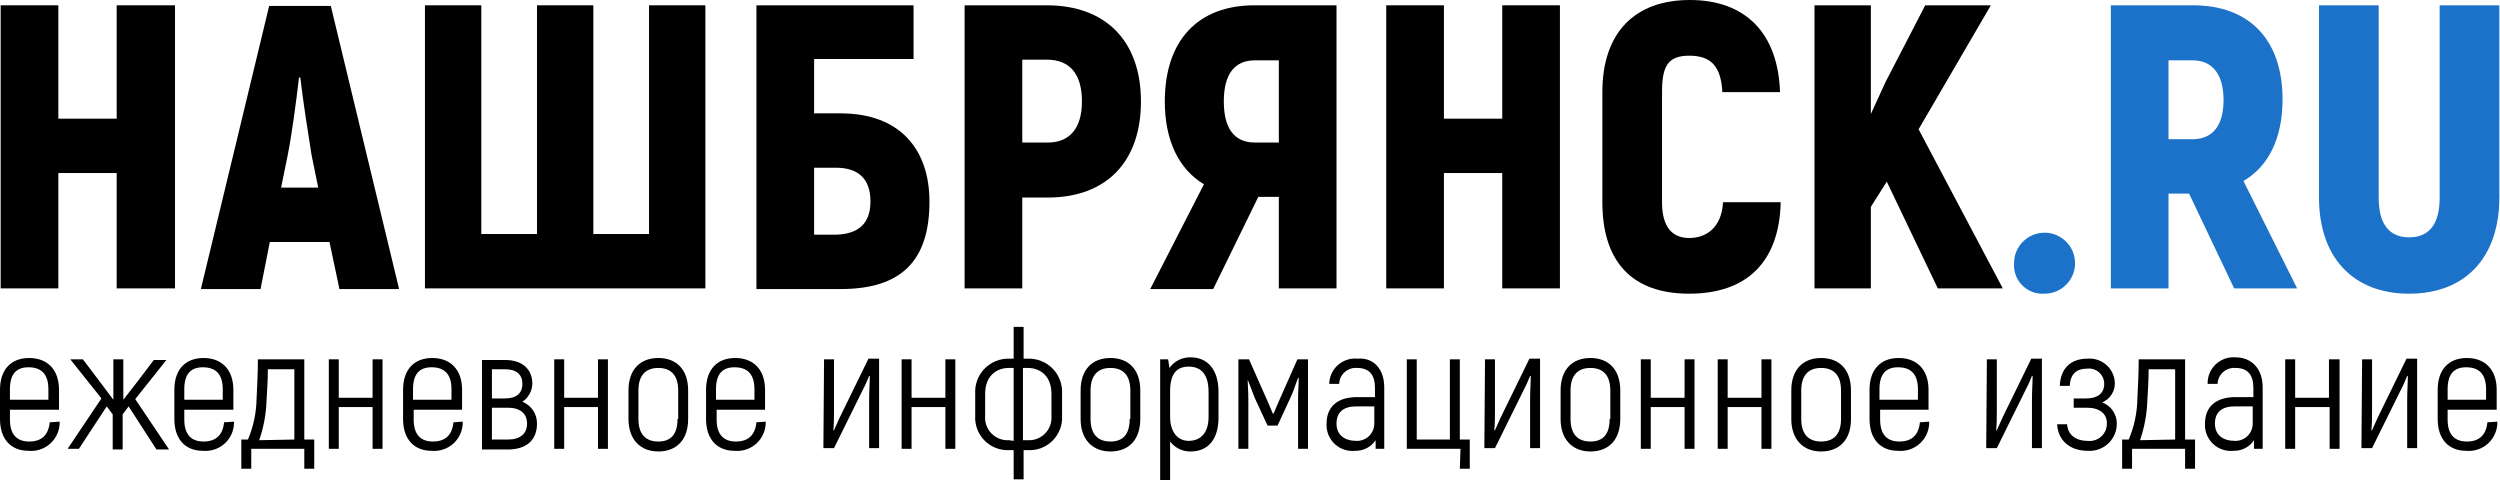
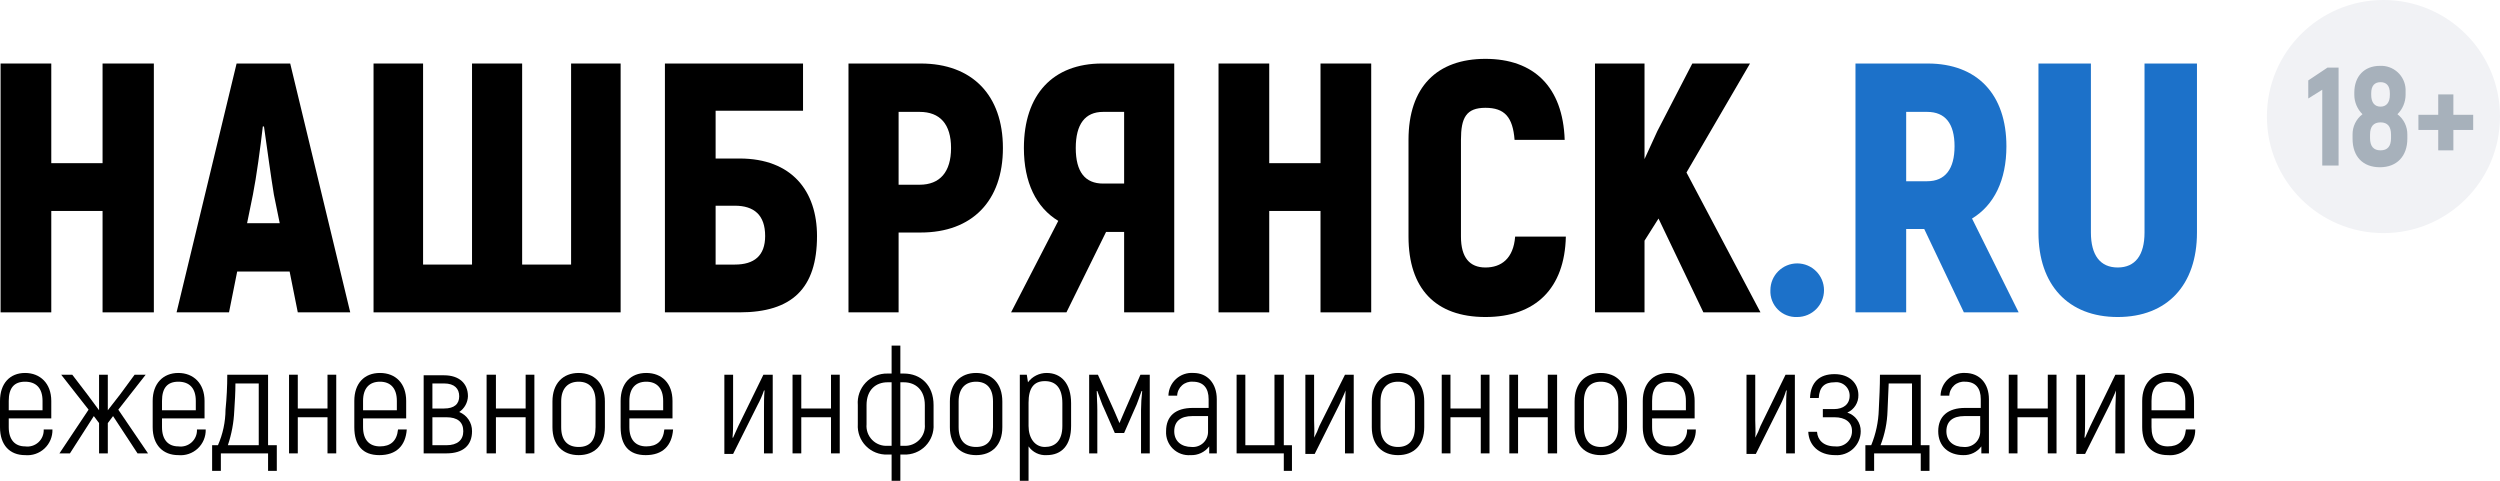
- <svg xmlns="http://www.w3.org/2000/svg" viewBox="0 0 377.1 72.4">
-   <path d="M94.2,223.9v42.7H85.4V249.2H76.6v17.4H67.9V223.9h8.7V241h8.8V223.9Z" transform="translate(-67.8 -223.1)" />
-   <path d="M117.5,259.6h-9l-1.4,7.1h-9l10.3-42.7h9.3l10.3,42.7h-9Zm-1.7-8.2-1-4.9c-.5-3.1-1.3-8.2-1.7-11.7h-.2c-.4,3.5-1.1,8.7-1.7,11.7l-1,4.9Z" transform="translate(-67.8 -223.1)" />
-   <path d="M131.9,223.9h8.5v34.5h8.4V223.9h8.5v34.5h8.4V223.9h8.5v42.7H131.9Z" transform="translate(-67.8 -223.1)" />
-   <path d="M208,253.5c0,9-4.3,13.2-13.4,13.2H181.9V223.9h23.7V232h-15v8.2h4C203.7,240.2,208,245.8,208,253.5Zm-8.9,0c0-3.5-1.9-5.1-5.2-5.1h-3.3v10.1h3.3C197.2,258.4,199.1,256.9,199.1,253.5Z" transform="translate(-67.8 -223.1)" />
-   <path d="M239.9,238.4c0,9.1-5.2,14.5-14.1,14.5H222v13.7h-8.7V223.9h12.4C234.6,223.9,239.9,229.3,239.9,238.4Zm-8.9,0c0-4.1-1.8-6.3-5.3-6.3H222v12.5h3.6C229.1,244.7,231,242.5,231,238.4Z" transform="translate(-67.8 -223.1)" />
-   <path d="M249.4,250.9c-3.8-2.3-5.9-6.6-5.9-12.5,0-9.2,5-14.5,13.5-14.5h12.4v42.7h-8.7V252.8h-3.1l-6.8,13.9h-9.5Zm11.3-6.3V232.2h-3.6c-3.1,0-4.7,2.1-4.7,6.2s1.6,6.2,4.7,6.2Z" transform="translate(-67.8 -223.1)" />
-   <path d="M303.1,223.9v42.7h-8.7V249.2h-8.8v17.4h-8.7V223.9h8.7V241h8.8V223.9Z" transform="translate(-67.8 -223.1)" />
-   <path d="M309.5,253.6V237c0-9,4.9-13.9,13.2-13.9s13.3,4.9,13.6,13.9h-8.7c-.2-3.9-1.7-5.5-5-5.5s-4.1,1.7-4.1,5.5v16.6c0,3.7,1.5,5.4,4.1,5.4s4.9-1.6,5.1-5.4h8.7c-.2,9-5.1,13.8-13.8,13.8S309.5,262.5,309.5,253.6Z" transform="translate(-67.8 -223.1)" />
-   <path d="M352.4,250.5l-2.4,3.8v12.3h-8.5V223.9H350v16.4l2.2-4.8,6-11.6h9.9l-10.9,18.7,12.7,24h-9.8Z" transform="translate(-67.8 -223.1)" />
-   <path d="M371.6,262.8a4.6,4.6,0,1,1,4.6,4.6A4.3,4.3,0,0,1,371.6,262.8Z" transform="translate(-67.8 -223.1)" fill="#1c71c9" />
-   <path d="M398,252.3h-3.1v14.3h-8.7V223.9h12.4c8.5,0,13.5,5.2,13.5,14.2,0,5.8-2.1,10.1-5.9,12.3l8.1,16.2h-9.5Zm-3.1-8.2h3.6c3.1,0,4.7-2.1,4.7-5.9s-1.6-6-4.7-6h-3.6Z" transform="translate(-67.8 -223.1)" fill="#1c71c9" />
-   <path d="M417.6,252.9v-29h9v29c0,3.9,1.5,6,4.6,6s4.6-2.1,4.6-6v-29h9v29c0,9-5.1,14.5-13.6,14.5S417.6,261.9,417.6,252.9Z" transform="translate(-67.8 -223.1)" fill="#1c71c9" />
-   <path d="M76.8,286.7a4.3,4.3,0,0,1-4.7,4.4c-2.6,0-4.3-1.7-4.3-4.8v-4.4c0-3.1,1.7-4.8,4.4-4.8s4.5,1.7,4.5,4.8v3H69.3v1.5c0,2.3,1.1,3.3,2.9,3.3s2.9-.9,3.1-2.9Zm-7.5-4.9v1.6h5.8v-1.6c0-2.3-1.1-3.3-3-3.3S69.3,279.6,69.3,281.8Z" transform="translate(-67.8 -223.1)" />
-   <path d="M87.2,284.4l-.9,1.2v5.3H84.8v-5.3l-.9-1.2-4.2,6.4H78l5.1-7.6-4.7-5.9h1.9l2.5,3.3,2.1,2.8v-6.1h1.5v6.1l2.1-2.7,2.5-3.3h1.9l-4.7,5.9,5.1,7.6H91.4Z" transform="translate(-67.8 -223.1)" />
-   <path d="M103.1,286.7a4.3,4.3,0,0,1-4.7,4.4c-2.6,0-4.3-1.7-4.3-4.8v-4.4c0-3.1,1.7-4.8,4.4-4.8s4.5,1.7,4.5,4.8v3H95.6v1.5c0,2.3,1.1,3.3,2.9,3.3s2.9-.9,3.1-2.9Zm-7.5-4.9v1.6h5.8v-1.6c0-2.3-1.1-3.3-3-3.3S95.6,279.6,95.6,281.8Z" transform="translate(-67.8 -223.1)" />
-   <path d="M104.2,289.4h1a16.4,16.4,0,0,0,1.3-6.1c.1-2,.2-4,.2-6h7v12.1h1.5v4.4h-1.5v-3h-8v3h-1.5Zm8,0V278.8h-4c0,1.6-.1,3.2-.2,4.8a20.2,20.2,0,0,1-1.1,5.9Z" transform="translate(-67.8 -223.1)" />
-   <path d="M125.5,277.3v13.5H124v-6.3h-5.1v6.3h-1.5V277.3h1.5v5.8H124v-5.8Z" transform="translate(-67.8 -223.1)" />
-   <path d="M137.6,286.7a4.3,4.3,0,0,1-4.7,4.4c-2.6,0-4.3-1.7-4.3-4.8v-4.4c0-3.1,1.7-4.8,4.4-4.8s4.5,1.7,4.5,4.8v3h-7.3v1.5c0,2.3,1.1,3.3,2.9,3.3s2.9-.9,3.1-2.9Zm-7.5-4.9v1.6h5.8v-1.6c0-2.3-1.1-3.3-3-3.3S130.1,279.6,130.1,281.8Z" transform="translate(-67.8 -223.1)" />
-   <path d="M148.8,287c0,2.4-1.5,3.9-4.4,3.9h-3.9V277.4H144c2.6,0,4.1,1.4,4.1,3.6a3.4,3.4,0,0,1-1.5,2.7A3.5,3.5,0,0,1,148.8,287Zm-6.8-3.8h2c1.7,0,2.6-.8,2.6-2.2s-.9-2.2-2.6-2.2h-2Zm5.3,3.8c0-1.5-1-2.4-2.9-2.4H142v4.8h2.4C146.3,289.4,147.3,288.5,147.3,287Z" transform="translate(-67.8 -223.1)" />
-   <path d="M159.5,277.3v13.5H158v-6.3h-5.1v6.3h-1.5V277.3h1.5v5.8H158v-5.8Z" transform="translate(-67.8 -223.1)" />
-   <path d="M162.6,286.3v-4.3c0-3.2,1.8-4.9,4.5-4.9s4.5,1.7,4.5,4.9v4.3c0,3.2-1.8,4.9-4.5,4.9S162.6,289.4,162.6,286.3Zm7.5,0v-4.3c0-2.3-1.1-3.4-3-3.4s-3,1.1-3,3.4v4.3c0,2.3,1.1,3.4,3,3.4S170,288.6,170,286.3Z" transform="translate(-67.8 -223.1)" />
-   <path d="M183.3,286.7a4.3,4.3,0,0,1-4.7,4.4c-2.6,0-4.3-1.7-4.3-4.8v-4.4c0-3.1,1.7-4.8,4.4-4.8s4.5,1.7,4.5,4.8v3h-7.3v1.5c0,2.3,1.1,3.3,2.9,3.3s2.9-.9,3.1-2.9Zm-7.5-4.9v1.6h5.8v-1.6c0-2.3-1.1-3.3-3-3.3S175.8,279.6,175.8,281.8Z" transform="translate(-67.8 -223.1)" />
-   <path d="M192.1,277.3h1.5v7.7c0,1,0,2-.1,3h.1l.9-2,4.3-8.8h1.6v13.5h-1.5v-7.3c0-1.4.1-2.5.1-3.6h-.1a21.4,21.4,0,0,1-1.1,2.4l-4.2,8.5h-1.6Z" transform="translate(-67.8 -223.1)" />
-   <path d="M211.9,277.3v13.5h-1.5v-6.3h-5.1v6.3h-1.5V277.3h1.5v5.8h5.1v-5.8Z" transform="translate(-67.8 -223.1)" />
-   <path d="M228,282.5v3.3a4.9,4.9,0,0,1-5.1,5.2h-.7v4.4h-1.5V291h-.7a4.9,4.9,0,0,1-5.1-5.2v-3.3a5,5,0,0,1,5.1-5.3h.7v-4.8h1.5v4.8h.7A5,5,0,0,1,228,282.5Zm-7.3,7.1V278.6h-.7c-2,0-3.6,1.3-3.6,3.9v3.3a3.4,3.4,0,0,0,3.6,3.7Zm5.7-7.1c0-2.6-1.6-3.9-3.6-3.9h-.7v10.9h.7a3.4,3.4,0,0,0,3.6-3.7Z" transform="translate(-67.8 -223.1)" />
-   <path d="M230.8,286.3v-4.3c0-3.2,1.8-4.9,4.5-4.9s4.5,1.7,4.5,4.9v4.3c0,3.2-1.8,4.9-4.5,4.9S230.8,289.4,230.8,286.3Zm7.5,0v-4.3c0-2.3-1.1-3.4-3-3.4s-3,1.1-3,3.4v4.3c0,2.3,1.1,3.4,3,3.4S238.2,288.6,238.2,286.3Z" transform="translate(-67.8 -223.1)" />
-   <path d="M251.6,282.2v3.9c0,3.3-1.6,5.1-4.2,5.1a3.8,3.8,0,0,1-3.1-1.5v5.8h-1.5V277.3H244l.2,1.3a3.8,3.8,0,0,1,3.2-1.6C249.9,277,251.6,278.8,251.6,282.2Zm-1.5,0c0-2.6-1.1-3.8-3-3.8s-2.8,1.2-2.8,3.7v3.9c0,2.2,1.1,3.6,2.8,3.6s3-1.1,3-3.6Z" transform="translate(-67.8 -223.1)" />
-   <path d="M265.1,277.3v13.5h-1.5v-7.4c0-1.3.1-2.3.1-3.3h-.1c-.4,1-.7,2.1-1.2,3.1l-1.9,4.1h-1.5l-1.9-4.1c-.4-1-.8-2.1-1.2-3.1H256c0,1,.1,2,.1,3.3v7.4h-1.5V277.3h1.6l2.7,6.1.9,2.1h.1l.9-2.1,2.7-6.1Z" transform="translate(-67.8 -223.1)" />
-   <path d="M276.6,281.5v9.3h-1.3v-1.3a3.6,3.6,0,0,1-3.1,1.6,3.9,3.9,0,0,1-4.3-4.1c0-2.6,1.7-4,4.6-4h2.7v-1.4c0-2-.9-3-2.7-3a2.5,2.5,0,0,0-2.7,2.4h-1.5a3.9,3.9,0,0,1,4.3-3.8C275,277,276.6,278.8,276.6,281.5Zm-1.5,5.5v-2.6h-2.7c-2,0-3,.9-3,2.6s1.2,2.6,3,2.6A2.6,2.6,0,0,0,275.1,287Z" transform="translate(-67.8 -223.1)" />
-   <path d="M288.1,290.8H280V277.3h1.5v12.1h5V277.3h1.5v12.1h1.5v4.4h-1.5Z" transform="translate(-67.8 -223.1)" />
-   <path d="M291.8,277.3h1.5v7.7c0,1,0,2-.1,3h.1l.9-2,4.3-8.8h1.6v13.5h-1.5v-7.3c0-1.4.1-2.5.1-3.6h-.1a21.4,21.4,0,0,1-1.1,2.4l-4.2,8.5h-1.6Z" transform="translate(-67.8 -223.1)" />
-   <path d="M303.2,286.3v-4.3c0-3.2,1.8-4.9,4.5-4.9s4.5,1.7,4.5,4.9v4.3c0,3.2-1.8,4.9-4.5,4.9S303.2,289.4,303.2,286.3Zm7.5,0v-4.3c0-2.3-1.1-3.4-3-3.4s-3,1.1-3,3.4v4.3c0,2.3,1.1,3.4,3,3.4S310.6,288.6,310.6,286.3Z" transform="translate(-67.8 -223.1)" />
-   <path d="M323.4,277.3v13.5h-1.5v-6.3h-5.1v6.3h-1.5V277.3h1.5v5.8h5.1v-5.8Z" transform="translate(-67.8 -223.1)" />
-   <path d="M335,277.3v13.5h-1.5v-6.3h-5.1v6.3h-1.5V277.3h1.5v5.8h5.1v-5.8Z" transform="translate(-67.8 -223.1)" />
-   <path d="M338,286.3v-4.3c0-3.2,1.8-4.9,4.5-4.9s4.5,1.7,4.5,4.9v4.3c0,3.2-1.8,4.9-4.5,4.9S338,289.4,338,286.3Zm7.5,0v-4.3c0-2.3-1.1-3.4-3-3.4s-3,1.1-3,3.4v4.3c0,2.3,1.1,3.4,3,3.4S345.5,288.6,345.5,286.3Z" transform="translate(-67.8 -223.1)" />
-   <path d="M358.8,286.7a4.3,4.3,0,0,1-4.7,4.4c-2.6,0-4.3-1.7-4.3-4.8v-4.4c0-3.1,1.7-4.8,4.4-4.8s4.5,1.7,4.5,4.8v3h-7.3v1.5c0,2.3,1.1,3.3,2.9,3.3s2.9-.9,3.1-2.9Zm-7.5-4.9v1.6h5.8v-1.6c0-2.3-1.1-3.3-3-3.3S351.3,279.6,351.3,281.8Z" transform="translate(-67.8 -223.1)" />
-   <path d="M367.5,277.3H369v7.7c0,1,0,2-.1,3h.1l.9-2,4.3-8.8h1.6v13.5h-1.5v-7.3c0-1.4.1-2.5.1-3.6h-.1a21.4,21.4,0,0,1-1.1,2.4l-4.2,8.5h-1.6Z" transform="translate(-67.8 -223.1)" />
-   <path d="M387.1,287a4.1,4.1,0,0,1-4.4,4.1c-2.8,0-4.5-1.7-4.6-4h1.5c.1,1.5,1.2,2.5,3.1,2.5a2.6,2.6,0,0,0,2.9-2.7c0-1.4-1.1-2.3-3-2.3h-2v-1.4h1.9c1.6,0,2.7-.7,2.7-2.2a2.3,2.3,0,0,0-2.5-2.3c-1.7,0-2.6.8-2.7,2.6h-1.5c.1-2.6,1.6-4.1,4.2-4.1a3.8,3.8,0,0,1,4.1,3.6,3.1,3.1,0,0,1-1.9,3A3.4,3.4,0,0,1,387.1,287Z" transform="translate(-67.8 -223.1)" />
-   <path d="M387.9,289.4h1a16.4,16.4,0,0,0,1.3-6.1c.1-2,.2-4,.2-6h7v12.1h1.5v4.4h-1.5v-3h-8v3h-1.5Zm8,0V278.8h-4c0,1.6-.1,3.2-.2,4.8a20.2,20.2,0,0,1-1.1,5.9Z" transform="translate(-67.8 -223.1)" />
-   <path d="M409.1,281.5v9.3h-1.3v-1.3a3.6,3.6,0,0,1-3.1,1.6,3.9,3.9,0,0,1-4.3-4.1c0-2.6,1.7-4,4.6-4h2.7v-1.4c0-2-.9-3-2.7-3a2.5,2.5,0,0,0-2.7,2.4h-1.5A3.9,3.9,0,0,1,405,277C407.5,277,409.1,278.8,409.1,281.5Zm-1.5,5.5v-2.6h-2.7c-2,0-3,.9-3,2.6s1.2,2.6,3,2.6A2.6,2.6,0,0,0,407.6,287Z" transform="translate(-67.8 -223.1)" />
-   <path d="M420.7,277.3v13.5h-1.5v-6.3H414v6.3h-1.5V277.3H414v5.8h5.1v-5.8Z" transform="translate(-67.8 -223.1)" />
-   <path d="M424.1,277.3h1.5v7.7c0,1,0,2-.1,3h.1l.9-2,4.3-8.8h1.6v13.5h-1.5v-7.3c0-1.4.1-2.5.1-3.6h-.1a21.4,21.4,0,0,1-1.1,2.4l-4.2,8.5h-1.6Z" transform="translate(-67.8 -223.1)" />
-   <path d="M444.5,286.7a4.3,4.3,0,0,1-4.7,4.4c-2.6,0-4.3-1.7-4.3-4.8v-4.4c0-3.1,1.7-4.8,4.4-4.8s4.5,1.7,4.5,4.8v3H437v1.5c0,2.3,1.1,3.3,2.9,3.3s2.9-.9,3.1-2.9Zm-7.5-4.9v1.6h5.8v-1.6c0-2.3-1.1-3.3-3-3.3S437,279.6,437,281.8Z" transform="translate(-67.8 -223.1)" />
+ <svg xmlns="http://www.w3.org/2000/svg" viewBox="0 0 429 82.5">
+   <path d="M94.2,223.9v42.7H85.4V249.2H76.6v17.4H67.9V223.9h8.7V241h8.8V223.9Z" transform="translate(-67.8 -213)" />
+   <path d="M117.5,259.6h-9l-1.4,7h-9l10.3-42.7h9.2l10.3,42.7h-9Zm-1.7-8.3-1-4.9c-.5-3-1.2-8.2-1.7-11.7h-.2c-.4,3.5-1.1,8.7-1.7,11.7l-1,4.9Z" transform="translate(-67.8 -213)" />
+   <path d="M131.9,223.9h8.5v34.5h8.4V223.9h8.6v34.5h8.4V223.9h8.5v42.7H131.9Z" transform="translate(-67.8 -213)" />
+   <path d="M208,253.5c0,9-4.3,13.1-13.3,13.1H181.9V223.9h23.7V232h-15v8.2h4.1C203.7,240.2,208,245.8,208,253.5Zm-8.9,0c0-3.6-1.9-5.2-5.2-5.2h-3.3v10.1h3.3C197.2,258.4,199.1,256.9,199.1,253.5Z" transform="translate(-67.8 -213)" />
+   <path d="M239.9,238.4c0,9.1-5.3,14.5-14.1,14.5H222v13.7h-8.6V223.9h12.4C234.6,223.9,239.9,229.3,239.9,238.4Zm-8.9,0c0-4.1-1.9-6.2-5.4-6.2H222v12.5h3.6C229.1,244.7,231,242.5,231,238.4Z" transform="translate(-67.8 -213)" />
+   <path d="M249.4,250.9c-3.8-2.3-5.9-6.6-5.9-12.5,0-9.2,5-14.5,13.4-14.5h12.4v42.7h-8.6V252.8h-3.1l-6.8,13.8h-9.5Zm11.3-6.4V232.2h-3.6c-3.1,0-4.7,2.1-4.7,6.2s1.6,6.1,4.7,6.1Z" transform="translate(-67.8 -213)" />
+   <path d="M303.1,223.9v42.7h-8.7V249.2h-8.8v17.4h-8.7V223.9h8.7V241h8.8V223.9Z" transform="translate(-67.8 -213)" />
+   <path d="M309.5,253.6V237c0-9.1,4.9-13.9,13.2-13.9s13.3,4.8,13.6,13.9h-8.6c-.3-3.9-1.7-5.5-5-5.5s-4.2,1.7-4.2,5.5v16.6c0,3.6,1.5,5.3,4.2,5.3s4.8-1.5,5.1-5.3h8.7c-.2,8.9-5.2,13.8-13.8,13.8S309.5,262.5,309.5,253.6Z" transform="translate(-67.8 -213)" />
+   <path d="M352.4,250.5l-2.4,3.8v12.3h-8.5V223.9H350v16.4l2.2-4.8,6-11.6h9.9l-10.9,18.7,12.7,24h-9.8Z" transform="translate(-67.8 -213)" />
+   <path d="M371.6,262.8a4.6,4.6,0,1,1,4.6,4.6A4.4,4.4,0,0,1,371.6,262.8Z" transform="translate(-67.8 -213)" fill="#1c71c9" />
+   <path d="M398,252.3h-3.1v14.3h-8.7V223.9h12.4c8.5,0,13.5,5.3,13.5,14.2,0,5.8-2.1,10.1-5.9,12.4l8,16.1h-9.4Zm-3.1-8.2h3.6c3.1,0,4.7-2.1,4.7-6s-1.6-5.9-4.7-5.9h-3.6Z" transform="translate(-67.8 -213)" fill="#1c71c9" />
+   <path d="M417.6,252.9v-29h9v29c0,3.9,1.6,6,4.6,6s4.6-2.1,4.6-6v-29h9v29c0,9-5.1,14.5-13.6,14.5S417.6,261.9,417.6,252.9Z" transform="translate(-67.8 -213)" fill="#1c71c9" />
+   <path d="M76.8,286.7a4.3,4.3,0,0,1-4.7,4.4c-2.6,0-4.3-1.7-4.3-4.8v-4.5c0-3,1.7-4.8,4.3-4.8s4.5,1.8,4.5,4.8v3H69.3v1.5c0,2.2,1.1,3.3,2.8,3.3a2.8,2.8,0,0,0,3.2-2.9Zm-7.5-4.9v1.6h5.8v-1.6c0-2.2-1.1-3.3-3-3.3S69.3,279.6,69.3,281.8Z" transform="translate(-67.8 -213)" />
+   <path d="M87.2,284.4l-.9,1.2v5.2H84.8v-5.2l-.9-1.2-4.1,6.4H78l5-7.5-4.7-6h1.9l2.6,3.4,2,2.7v-6.1h1.5v6.1l2.1-2.7,2.5-3.4h1.9l-4.7,6,5.1,7.5H91.4Z" transform="translate(-67.8 -213)" />
+   <path d="M103.1,286.7a4.3,4.3,0,0,1-4.7,4.4c-2.6,0-4.4-1.7-4.4-4.8v-4.5c0-3,1.8-4.8,4.4-4.8s4.5,1.8,4.5,4.8v3H95.6v1.5c0,2.2,1.1,3.3,2.8,3.3a2.8,2.8,0,0,0,3.2-2.9Zm-7.5-4.9v1.6h5.8v-1.6c0-2.2-1.1-3.3-3-3.3S95.6,279.6,95.6,281.8Z" transform="translate(-67.8 -213)" />
+   <path d="M104.2,289.4h1a15.4,15.4,0,0,0,1.3-6.1q.3-3,.3-6h7v12.1h1.5v4.4h-1.5v-3h-8.1v3h-1.5Zm8,0V278.8h-4c0,1.6-.1,3.1-.2,4.7a21.3,21.3,0,0,1-1.1,5.9Z" transform="translate(-67.8 -213)" />
+   <path d="M125.5,277.3v13.5H124v-6.2h-5.1v6.2h-1.5V277.3h1.5v5.8H124v-5.8Z" transform="translate(-67.8 -213)" />
+   <path d="M137.6,286.7c-.2,2.8-1.8,4.4-4.7,4.4s-4.3-1.7-4.3-4.8v-4.5c0-3,1.7-4.8,4.4-4.8s4.5,1.8,4.5,4.8v3h-7.4v1.5c0,2.2,1.1,3.3,2.9,3.3s2.9-.9,3.1-2.9Zm-7.5-4.9v1.6h5.8v-1.6c0-2.2-1.1-3.3-2.9-3.3S130.1,279.6,130.1,281.8Z" transform="translate(-67.8 -213)" />
+   <path d="M148.8,287c0,2.4-1.5,3.8-4.4,3.8h-3.9V277.4H144c2.6,0,4.1,1.4,4.1,3.6a3.4,3.4,0,0,1-1.5,2.7A3.5,3.5,0,0,1,148.8,287Zm-6.8-3.9h2c1.8,0,2.6-.8,2.6-2.1s-.8-2.2-2.6-2.2h-2Zm5.3,3.9c0-1.6-1-2.4-2.9-2.4H142v4.8h2.4C146.3,289.4,147.3,288.5,147.3,287Z" transform="translate(-67.8 -213)" />
+   <path d="M159.5,277.3v13.5H158v-6.2h-5.1v6.2h-1.6V277.3h1.6v5.8H158v-5.8Z" transform="translate(-67.8 -213)" />
+   <path d="M162.6,286.3v-4.4c0-3.1,1.8-4.9,4.5-4.9s4.5,1.8,4.5,4.9v4.4c0,3.1-1.8,4.8-4.5,4.8S162.6,289.4,162.6,286.3Zm7.4,0v-4.4c0-2.3-1.1-3.4-2.9-3.4s-3,1.1-3,3.4v4.4c0,2.3,1.1,3.4,3,3.4S170,288.6,170,286.3Z" transform="translate(-67.8 -213)" />
+   <path d="M183.3,286.7c-.2,2.8-1.8,4.4-4.7,4.4s-4.3-1.7-4.3-4.8v-4.5c0-3,1.7-4.8,4.4-4.8s4.5,1.8,4.5,4.8v3h-7.4v1.5c0,2.2,1.1,3.3,2.9,3.3s2.9-.9,3.1-2.9Zm-7.5-4.9v1.6h5.8v-1.6c0-2.2-1.1-3.3-2.9-3.3S175.8,279.6,175.8,281.8Z" transform="translate(-67.8 -213)" />
+   <path d="M192.1,277.3h1.5v7.8c0,1,0,2-.1,3h.1l.9-2,4.3-8.8h1.6v13.5h-1.5v-7.2c0-1.5,0-2.6.1-3.6h-.1a16,16,0,0,1-1.1,2.5l-4.2,8.4h-1.5Z" transform="translate(-67.8 -213)" />
+   <path d="M211.9,277.3v13.5h-1.5v-6.2h-5.1v6.2h-1.5V277.3h1.5v5.8h5.1v-5.8Z" transform="translate(-67.8 -213)" />
+   <path d="M228,282.5v3.3a4.9,4.9,0,0,1-5.1,5.2h-.6v4.5h-1.5V291h-.7a4.9,4.9,0,0,1-5.1-5.2v-3.3a5,5,0,0,1,5.1-5.4h.7v-4.8h1.5v4.8h.6C225.8,277.1,228,279.1,228,282.5Zm-7.2,7V278.6h-.7c-2,0-3.6,1.3-3.6,3.9v3.3a3.4,3.4,0,0,0,3.6,3.7Zm5.7-7c0-2.6-1.6-3.9-3.6-3.9h-.6v10.9h.6a3.4,3.4,0,0,0,3.6-3.7Z" transform="translate(-67.8 -213)" />
+   <path d="M230.8,286.3v-4.4c0-3.1,1.8-4.9,4.5-4.9s4.5,1.8,4.5,4.9v4.4c0,3.1-1.8,4.8-4.5,4.8S230.8,289.4,230.8,286.3Zm7.4,0v-4.4c0-2.3-1.1-3.4-2.9-3.4s-3,1.1-3,3.4v4.4c0,2.3,1.1,3.4,3,3.4S238.2,288.6,238.2,286.3Z" transform="translate(-67.8 -213)" />
+   <path d="M251.6,282.2v3.9c0,3.3-1.6,5-4.2,5a3.5,3.5,0,0,1-3.1-1.5v5.9h-1.5V277.3H244l.2,1.3a4,4,0,0,1,3.2-1.6C249.9,277,251.6,278.8,251.6,282.2Zm-1.5,0c0-2.6-1.1-3.8-3-3.8s-2.8,1.2-2.8,3.7v4c0,2.1,1.1,3.6,2.8,3.6s3-1,3-3.6Z" transform="translate(-67.8 -213)" />
+   <path d="M265.1,277.3v13.5h-1.5v-7.4a30.8,30.8,0,0,1,.2-3.3h-.1c-.4,1-.7,2.1-1.2,3.1l-1.8,4.1h-1.6l-1.8-4.1c-.5-1-.8-2.1-1.2-3.1H256c0,1,.1,2,.1,3.3v7.4h-1.4V277.3h1.5l2.8,6.2.9,2.1h0l.9-2.1,2.7-6.2Z" transform="translate(-67.8 -213)" />
+   <path d="M276.6,281.5v9.3h-1.3v-1.2a3.8,3.8,0,0,1-3.2,1.5,3.9,3.9,0,0,1-4.2-4.1c0-2.6,1.6-4,4.6-4h2.7v-1.5c0-1.9-.9-3-2.7-3a2.5,2.5,0,0,0-2.7,2.4h-1.5a4,4,0,0,1,4.3-3.9C275,277,276.6,278.8,276.6,281.5Zm-1.5,5.5v-2.6h-2.7c-2,0-3.1.9-3.1,2.6s1.2,2.7,3,2.7A2.6,2.6,0,0,0,275.1,287Z" transform="translate(-67.8 -213)" />
+   <path d="M288.1,290.8H280V277.3h1.5v12.1h5V277.3h1.6v12.1h1.4v4.4h-1.4Z" transform="translate(-67.8 -213)" />
+   <path d="M291.8,277.3h1.5v7.8c0,1,.1,2,0,3h0a12.1,12.1,0,0,0,.9-2l4.4-8.8h1.5v13.5h-1.5v-7.2c0-1.5.1-2.6.1-3.6h0c-.2.6-.7,1.6-1.1,2.5l-4.2,8.4h-1.6Z" transform="translate(-67.8 -213)" />
+   <path d="M303.2,286.3v-4.4c0-3.1,1.8-4.9,4.5-4.9s4.5,1.8,4.5,4.9v4.4c0,3.1-1.8,4.8-4.5,4.8S303.2,289.4,303.2,286.3Zm7.4,0v-4.4c0-2.3-1.1-3.4-2.9-3.4s-3,1.1-3,3.4v4.4c0,2.3,1.2,3.4,3,3.4S310.6,288.6,310.6,286.3Z" transform="translate(-67.8 -213)" />
+   <path d="M323.4,277.3v13.5h-1.5v-6.2h-5.2v6.2h-1.5V277.3h1.5v5.8h5.2v-5.8Z" transform="translate(-67.8 -213)" />
+   <path d="M335,277.3v13.5h-1.6v-6.2h-5.1v6.2h-1.5V277.3h1.5v5.8h5.1v-5.8Z" transform="translate(-67.8 -213)" />
+   <path d="M338,286.3v-4.4c0-3.1,1.8-4.9,4.5-4.9s4.5,1.8,4.5,4.9v4.4c0,3.1-1.8,4.8-4.5,4.8S338,289.4,338,286.3Zm7.5,0v-4.4c0-2.3-1.2-3.4-3-3.4s-2.9,1.1-2.9,3.4v4.4c0,2.3,1.1,3.4,2.9,3.4S345.5,288.6,345.5,286.3Z" transform="translate(-67.8 -213)" />
+   <path d="M358.8,286.7a4.3,4.3,0,0,1-4.7,4.4c-2.6,0-4.4-1.7-4.4-4.8v-4.5c0-3,1.8-4.8,4.4-4.8s4.5,1.8,4.5,4.8v3h-7.3v1.5c0,2.2,1.1,3.3,2.8,3.3a2.8,2.8,0,0,0,3.2-2.9Zm-7.5-4.9v1.6h5.8v-1.6c0-2.2-1.1-3.3-3-3.3S351.3,279.6,351.3,281.8Z" transform="translate(-67.8 -213)" />
+   <path d="M367.5,277.3H369v7.8c0,1,.1,2,0,3h0a12.1,12.1,0,0,0,.9-2l4.3-8.8h1.6v13.5h-1.5v-7.2c0-1.5,0-2.6.1-3.6h-.1a14.3,14.3,0,0,1-1,2.5l-4.2,8.4h-1.6Z" transform="translate(-67.8 -213)" />
+   <path d="M387.1,287a4.1,4.1,0,0,1-4.4,4.1c-2.8,0-4.5-1.7-4.6-4h1.5c.1,1.4,1.1,2.5,3.1,2.5a2.6,2.6,0,0,0,2.9-2.7c0-1.4-1.1-2.3-3-2.3h-2v-1.4h1.9c1.6,0,2.7-.8,2.7-2.3a2.3,2.3,0,0,0-2.6-2.3c-1.7,0-2.6.8-2.7,2.7h-1.5c.1-2.7,1.6-4.1,4.2-4.1s4.1,1.6,4.1,3.6a3.2,3.2,0,0,1-1.9,3A3.3,3.3,0,0,1,387.1,287Z" transform="translate(-67.8 -213)" />
+   <path d="M387.9,289.4h1a17.4,17.4,0,0,0,1.3-6.1c.1-2,.2-4,.2-6h7v12.1h1.5v4.4h-1.5v-3h-8v3h-1.5Zm8,0V278.8h-4c-.1,1.6-.1,3.1-.2,4.7a17.7,17.7,0,0,1-1.2,5.9Z" transform="translate(-67.8 -213)" />
+   <path d="M409.1,281.5v9.3h-1.3v-1.2a3.7,3.7,0,0,1-3.1,1.5c-2.5,0-4.3-1.5-4.3-4.1s1.7-4,4.6-4h2.7v-1.5c0-1.9-.9-3-2.7-3a2.5,2.5,0,0,0-2.7,2.4h-1.5A4,4,0,0,1,405,277C407.5,277,409.1,278.8,409.1,281.5Zm-1.5,5.5v-2.6h-2.7c-2,0-3.1.9-3.1,2.6s1.2,2.7,3,2.7A2.6,2.6,0,0,0,407.6,287Z" transform="translate(-67.8 -213)" />
+   <path d="M420.7,277.3v13.5h-1.5v-6.2H414v6.2h-1.5V277.3H414v5.8h5.2v-5.8Z" transform="translate(-67.8 -213)" />
+   <path d="M424.1,277.3h1.5v7.8c0,1,0,2-.1,3h.1l.9-2,4.3-8.8h1.6v13.5h-1.6v-7.2c0-1.5.1-2.6.1-3.6h0c-.2.6-.7,1.6-1.1,2.5l-4.2,8.4h-1.5Z" transform="translate(-67.8 -213)" />
+   <path d="M444.5,286.7a4.3,4.3,0,0,1-4.7,4.4c-2.7,0-4.4-1.7-4.4-4.8v-4.5c0-3,1.8-4.8,4.4-4.8s4.5,1.8,4.5,4.8v3H437v1.5c0,2.2,1,3.3,2.8,3.3s2.9-.9,3.1-2.9Zm-7.5-4.9v1.6h5.8v-1.6c0-2.2-1.1-3.3-3-3.3S437,279.6,437,281.8Z" transform="translate(-67.8 -213)" />
+   <circle cx="409" cy="20" r="20" fill="#f1f2f5" />
+   <path d="M469.1,224.6v16.8h-2.8v-13l-2.4,1.5v-3.1l3.3-2.2Z" transform="translate(-67.8 -213)" fill="#a7b1bb" />
+   <path d="M480.9,236.1v.7c0,3-1.8,4.9-4.7,4.9s-4.7-1.8-4.7-4.9v-.7a4.3,4.3,0,0,1,1.7-3.5,4.7,4.7,0,0,1-1.4-3.3v-.4c0-2.8,1.7-4.6,4.4-4.6a4.2,4.2,0,0,1,4.4,4v1a4.7,4.7,0,0,1-1.4,3.3A4.3,4.3,0,0,1,480.9,236.1Zm-2.8,0q0-2.1-1.8-2.1t-1.8,2.1v.6q0,2.1,1.8,2.1t1.8-2.1Zm-3.4-6.8c0,1.3.6,2,1.6,2s1.6-.7,1.6-2V229c0-1.3-.6-1.9-1.6-1.9s-1.6.6-1.6,1.9Z" transform="translate(-67.8 -213)" fill="#a7b1bb" />
+   <path d="M492.2,235.3h-3.4v3.5h-2.6v-3.5h-3.4v-2.6h3.4v-3.5h2.6v3.5h3.4Z" transform="translate(-67.8 -213)" fill="#a7b1bb" />
</svg>
